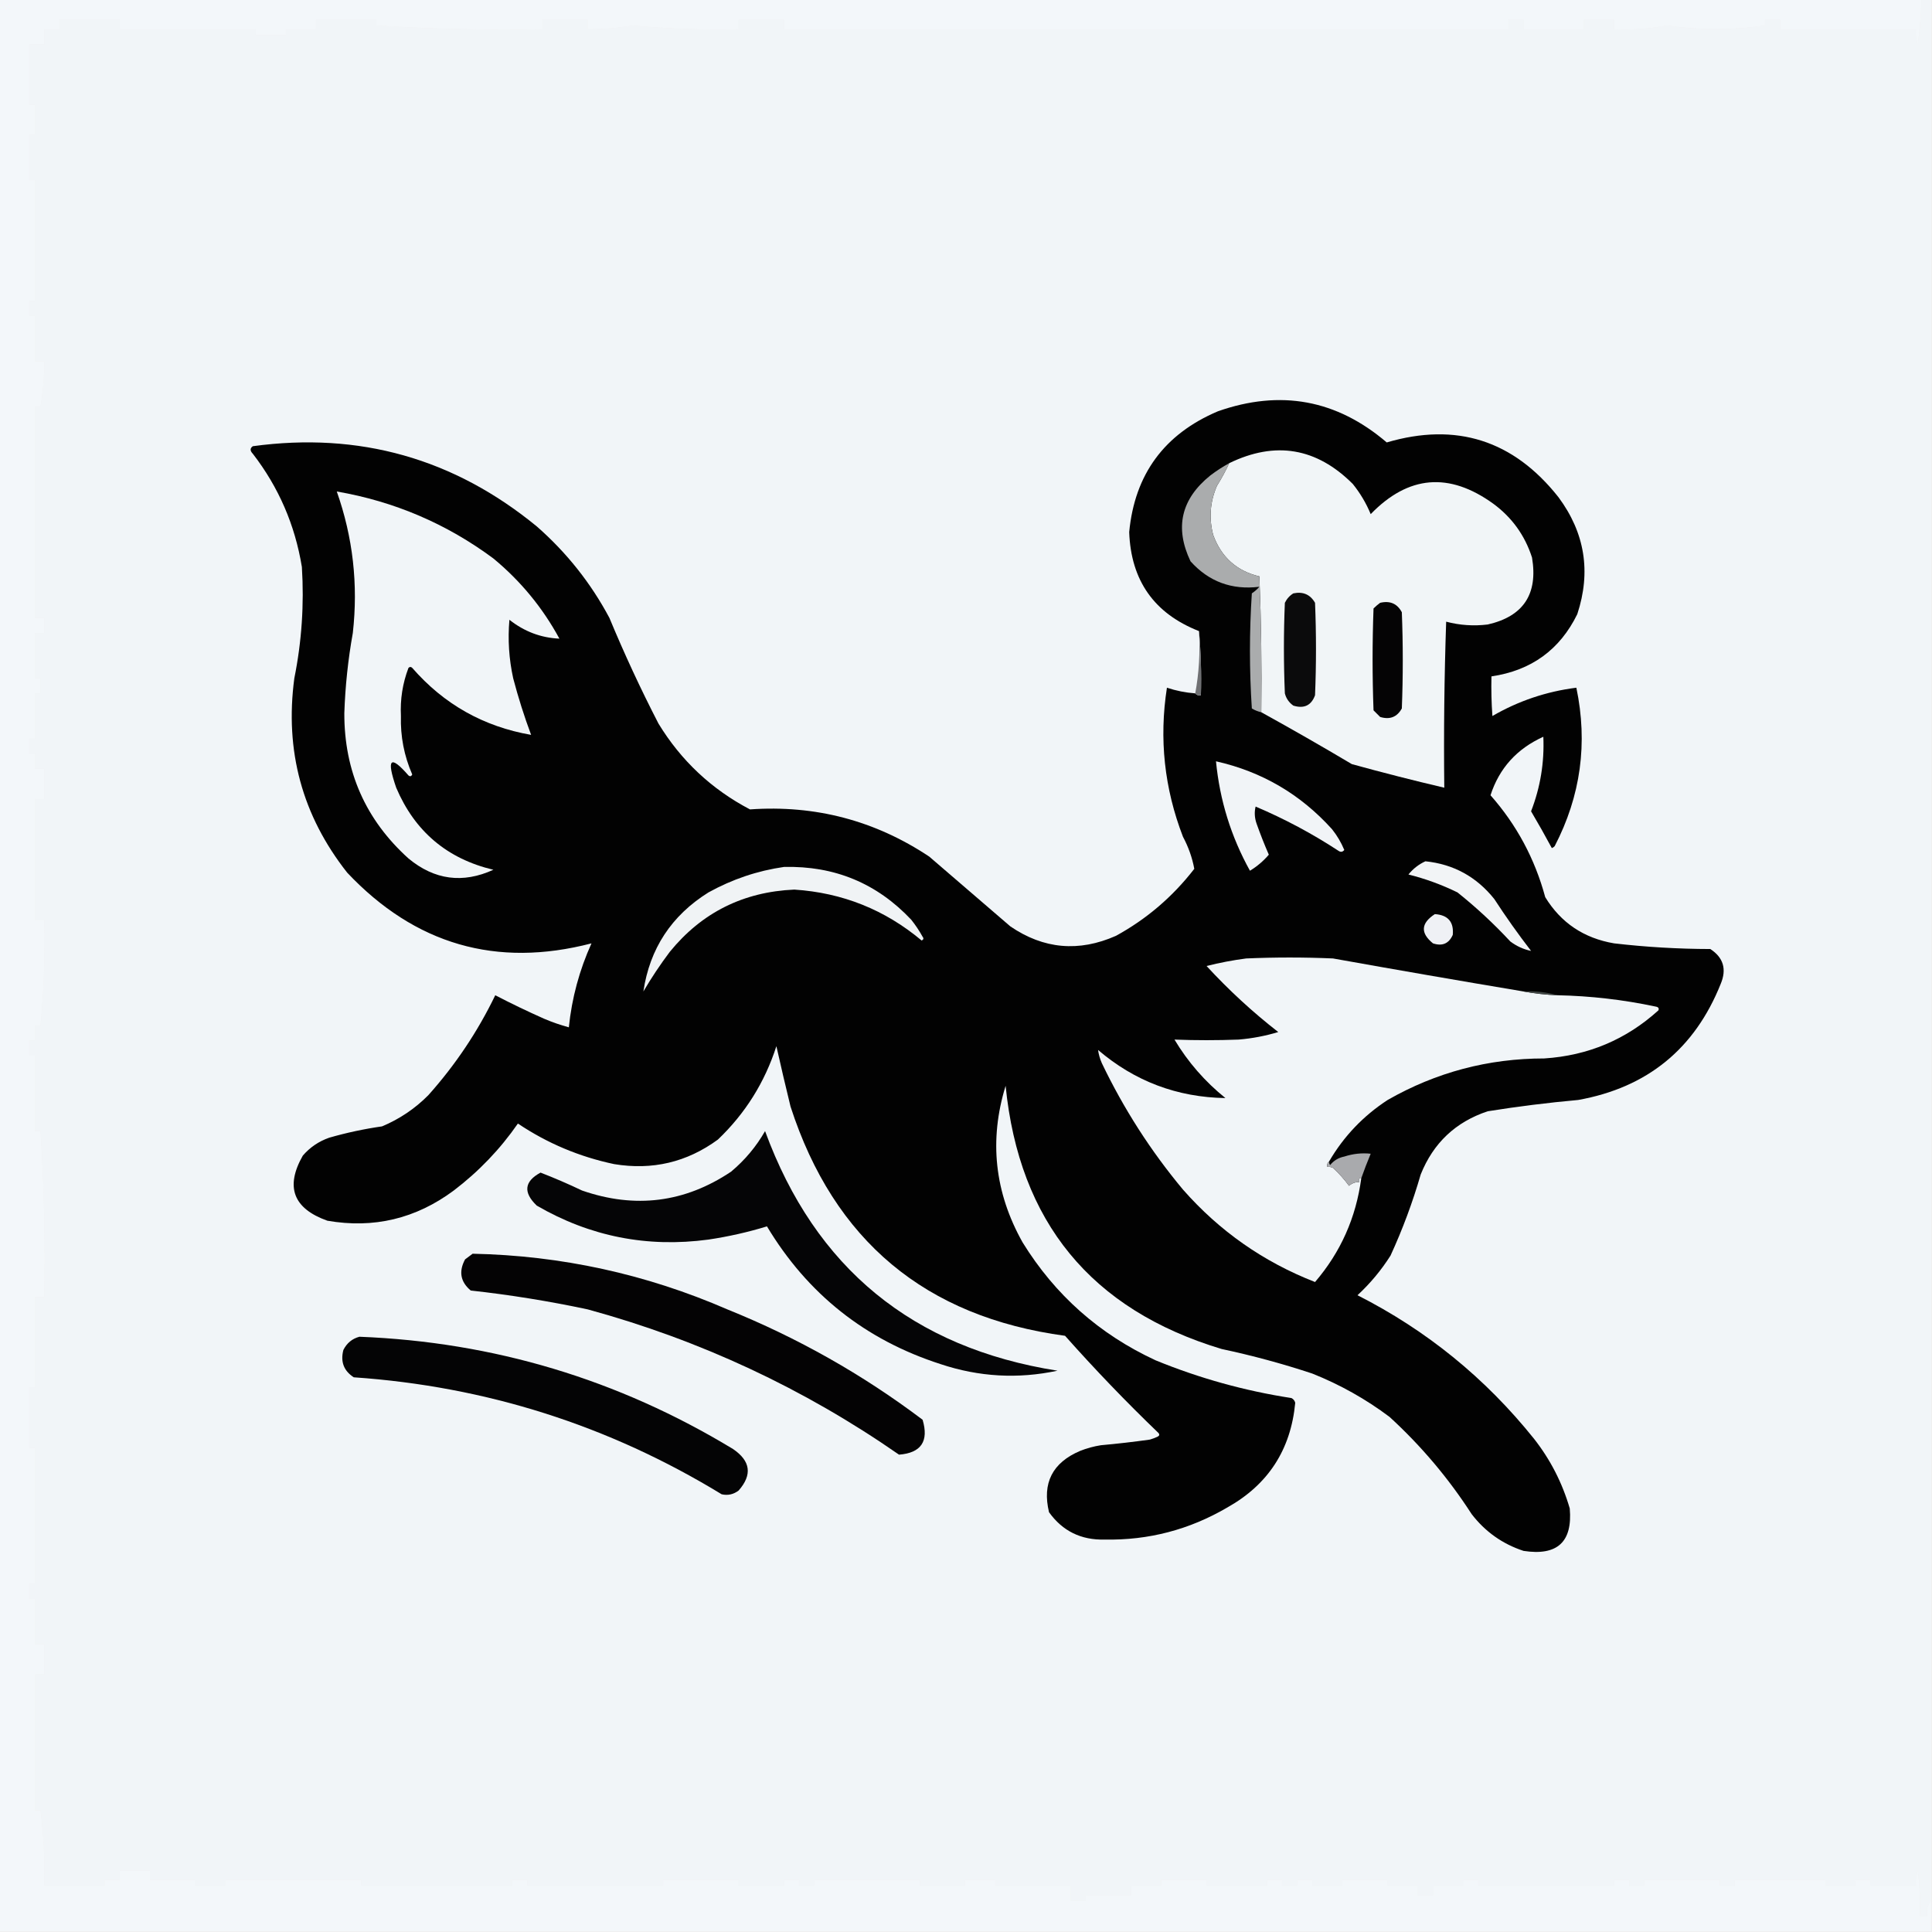
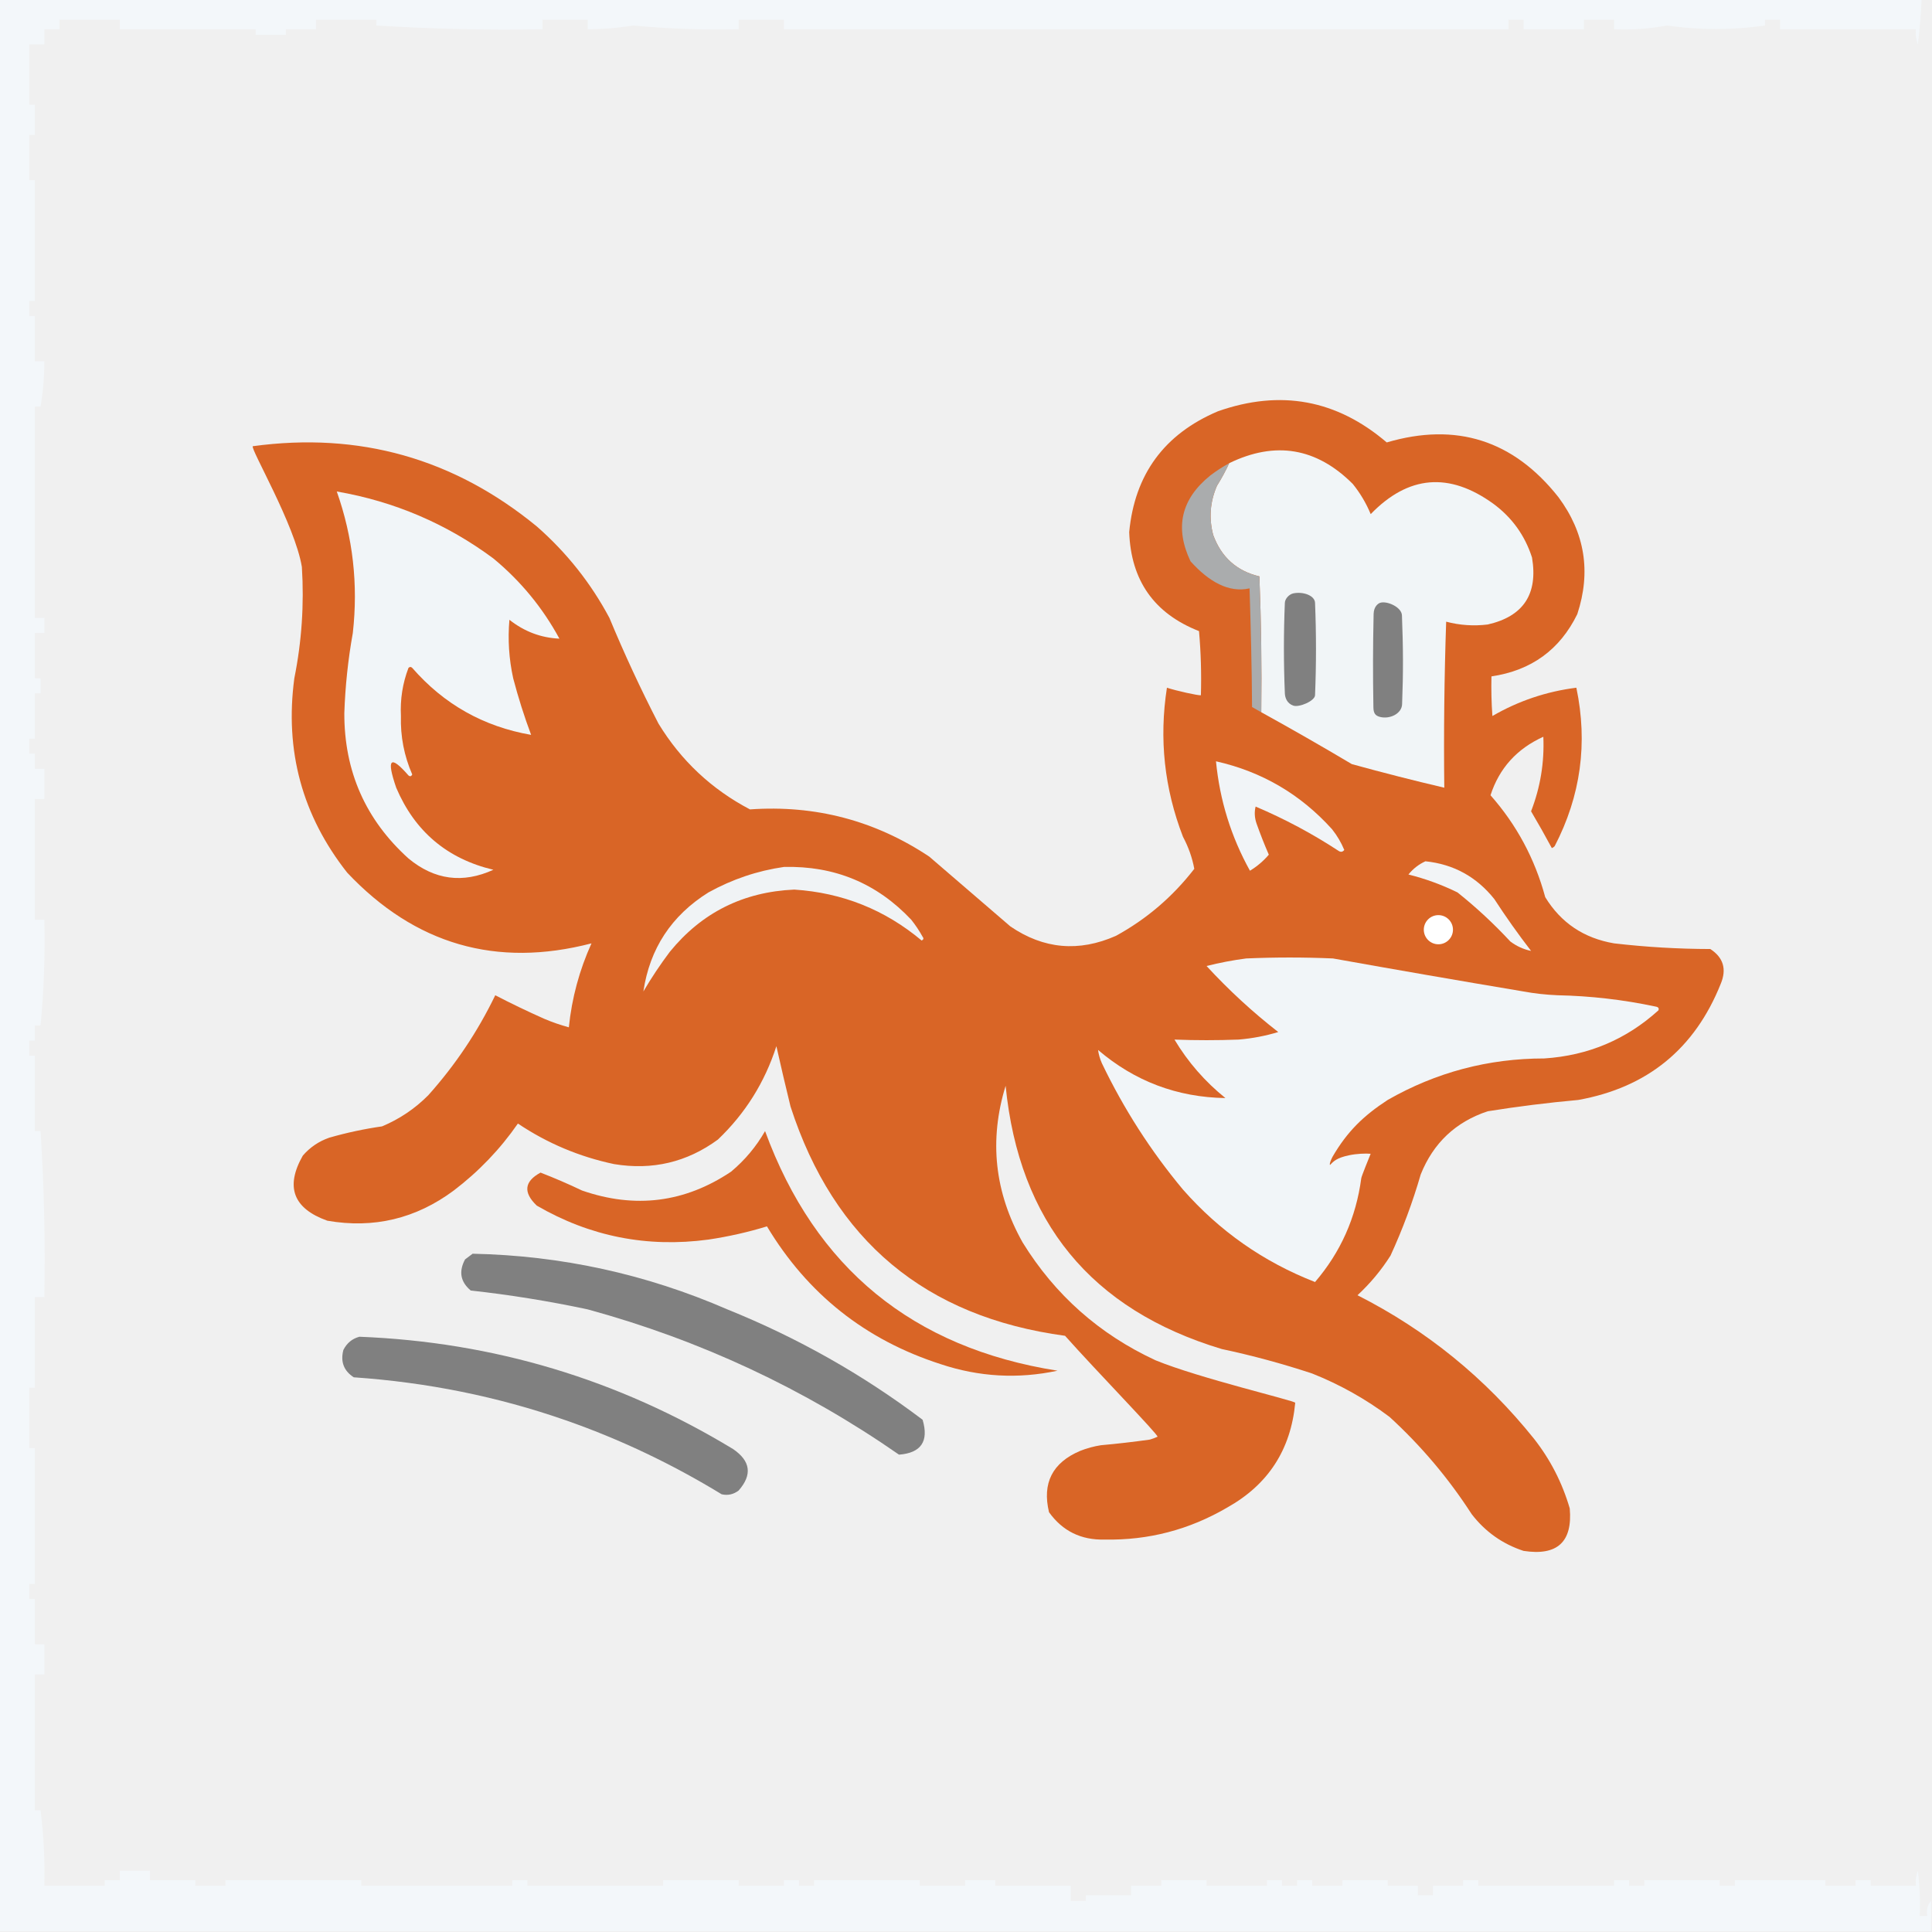
- <svg xmlns="http://www.w3.org/2000/svg" version="1.1" width="1024px" height="1024px" style="shape-rendering:geometricPrecision; text-rendering:geometricPrecision; image-rendering:optimizeQuality; fill-rule:evenodd; clip-rule:evenodd">
+ <svg xmlns="http://www.w3.org/2000/svg" width="100%" height="100%" viewBox="0 0 1024 1024" version="1.1" xml:space="preserve" style="fill-rule:evenodd;clip-rule:evenodd;stroke-linejoin:round;stroke-miterlimit:2;">
  <g>
-     <path style="opacity:1" fill="#f3f7fa" d="M -0.5,-0.5 C 339.167,-0.5 678.833,-0.5 1018.5,-0.5C 1018.17,7.524 1017.5,15.524 1016.5,23.5C 1015.52,20.913 1015.19,18.247 1015.5,15.5C 991.5,15.5 967.5,15.5 943.5,15.5C 943.5,13.833 943.5,12.167 943.5,10.5C 940.833,10.5 938.167,10.5 935.5,10.5C 935.5,11.5 935.5,12.5 935.5,13.5C 918.165,16.034 900.832,16.034 883.5,13.5C 874.256,15.27 864.923,15.937 855.5,15.5C 855.5,13.833 855.5,12.167 855.5,10.5C 850.167,10.5 844.833,10.5 839.5,10.5C 839.5,12.167 839.5,13.833 839.5,15.5C 828.833,15.5 818.167,15.5 807.5,15.5C 807.5,13.833 807.5,12.167 807.5,10.5C 804.833,10.5 802.167,10.5 799.5,10.5C 799.5,12.167 799.5,13.833 799.5,15.5C 671.5,15.5 543.5,15.5 415.5,15.5C 415.5,13.833 415.5,12.167 415.5,10.5C 407.5,10.5 399.5,10.5 391.5,10.5C 391.5,12.167 391.5,13.833 391.5,15.5C 372.788,15.943 354.121,15.276 335.5,13.5C 327.548,14.828 319.548,15.494 311.5,15.5C 311.5,13.833 311.5,12.167 311.5,10.5C 303.5,10.5 295.5,10.5 287.5,10.5C 287.5,12.167 287.5,13.833 287.5,15.5C 258.109,16.032 228.775,15.365 199.5,13.5C 199.5,12.5 199.5,11.5 199.5,10.5C 188.833,10.5 178.167,10.5 167.5,10.5C 167.5,12.167 167.5,13.833 167.5,15.5C 162.167,15.5 156.833,15.5 151.5,15.5C 151.5,16.5 151.5,17.5 151.5,18.5C 146.167,18.5 140.833,18.5 135.5,18.5C 135.5,17.5 135.5,16.5 135.5,15.5C 111.5,15.5 87.5,15.5 63.5,15.5C 63.5,13.833 63.5,12.167 63.5,10.5C 52.833,10.5 42.167,10.5 31.5,10.5C 31.5,12.167 31.5,13.833 31.5,15.5C 28.833,15.5 26.167,15.5 23.5,15.5C 23.5,18.167 23.5,20.833 23.5,23.5C 20.833,23.5 18.167,23.5 15.5,23.5C 15.5,34.167 15.5,44.833 15.5,55.5C 16.5,55.5 17.5,55.5 18.5,55.5C 18.5,60.833 18.5,66.167 18.5,71.5C 17.5,71.5 16.5,71.5 15.5,71.5C 15.5,79.5 15.5,87.5 15.5,95.5C 16.5,95.5 17.5,95.5 18.5,95.5C 18.5,116.833 18.5,138.167 18.5,159.5C 17.5,159.5 16.5,159.5 15.5,159.5C 15.5,162.167 15.5,164.833 15.5,167.5C 16.5,167.5 17.5,167.5 18.5,167.5C 18.5,175.5 18.5,183.5 18.5,191.5C 20.167,191.5 21.833,191.5 23.5,191.5C 23.491,199.568 22.824,207.568 21.5,215.5C 20.5,215.5 19.5,215.5 18.5,215.5C 18.5,252.833 18.5,290.167 18.5,327.5C 20.167,327.5 21.833,327.5 23.5,327.5C 23.5,330.167 23.5,332.833 23.5,335.5C 21.833,335.5 20.167,335.5 18.5,335.5C 18.5,343.5 18.5,351.5 18.5,359.5C 19.5,359.5 20.5,359.5 21.5,359.5C 21.5,362.167 21.5,364.833 21.5,367.5C 20.5,367.5 19.5,367.5 18.5,367.5C 18.5,375.5 18.5,383.5 18.5,391.5C 17.5,391.5 16.5,391.5 15.5,391.5C 15.5,394.167 15.5,396.833 15.5,399.5C 16.5,399.5 17.5,399.5 18.5,399.5C 18.5,402.167 18.5,404.833 18.5,407.5C 20.167,407.5 21.833,407.5 23.5,407.5C 23.5,412.833 23.5,418.167 23.5,423.5C 21.833,423.5 20.167,423.5 18.5,423.5C 18.5,444.833 18.5,466.167 18.5,487.5C 20.167,487.5 21.833,487.5 23.5,487.5C 23.942,506.232 23.275,524.899 21.5,543.5C 20.5,543.5 19.5,543.5 18.5,543.5C 18.5,546.167 18.5,548.833 18.5,551.5C 17.5,551.5 16.5,551.5 15.5,551.5C 15.5,554.167 15.5,556.833 15.5,559.5C 16.5,559.5 17.5,559.5 18.5,559.5C 18.5,572.833 18.5,586.167 18.5,599.5C 19.5,599.5 20.5,599.5 21.5,599.5C 23.365,628.775 24.032,658.109 23.5,687.5C 21.833,687.5 20.167,687.5 18.5,687.5C 18.5,703.5 18.5,719.5 18.5,735.5C 17.5,735.5 16.5,735.5 15.5,735.5C 15.5,746.167 15.5,756.833 15.5,767.5C 16.5,767.5 17.5,767.5 18.5,767.5C 18.5,791.5 18.5,815.5 18.5,839.5C 17.5,839.5 16.5,839.5 15.5,839.5C 15.5,842.167 15.5,844.833 15.5,847.5C 16.5,847.5 17.5,847.5 18.5,847.5C 18.5,855.5 18.5,863.5 18.5,871.5C 20.167,871.5 21.833,871.5 23.5,871.5C 23.5,876.833 23.5,882.167 23.5,887.5C 21.833,887.5 20.167,887.5 18.5,887.5C 18.5,911.5 18.5,935.5 18.5,959.5C 19.5,959.5 20.5,959.5 21.5,959.5C 23.162,972.762 23.829,986.096 23.5,999.5C 34.167,999.5 44.833,999.5 55.5,999.5C 55.5,998.5 55.5,997.5 55.5,996.5C 58.167,996.5 60.833,996.5 63.5,996.5C 63.5,994.833 63.5,993.167 63.5,991.5C 68.833,991.5 74.167,991.5 79.5,991.5C 79.5,993.167 79.5,994.833 79.5,996.5C 87.5,996.5 95.5,996.5 103.5,996.5C 103.5,997.5 103.5,998.5 103.5,999.5C 108.833,999.5 114.167,999.5 119.5,999.5C 119.5,998.5 119.5,997.5 119.5,996.5C 143.5,996.5 167.5,996.5 191.5,996.5C 191.5,997.5 191.5,998.5 191.5,999.5C 218.167,999.5 244.833,999.5 271.5,999.5C 271.5,998.5 271.5,997.5 271.5,996.5C 274.167,996.5 276.833,996.5 279.5,996.5C 279.5,997.5 279.5,998.5 279.5,999.5C 303.5,999.5 327.5,999.5 351.5,999.5C 351.5,998.5 351.5,997.5 351.5,996.5C 364.833,996.5 378.167,996.5 391.5,996.5C 391.5,997.5 391.5,998.5 391.5,999.5C 399.5,999.5 407.5,999.5 415.5,999.5C 415.5,998.5 415.5,997.5 415.5,996.5C 418.167,996.5 420.833,996.5 423.5,996.5C 423.5,997.5 423.5,998.5 423.5,999.5C 426.167,999.5 428.833,999.5 431.5,999.5C 431.5,998.5 431.5,997.5 431.5,996.5C 450.167,996.5 468.833,996.5 487.5,996.5C 487.5,997.5 487.5,998.5 487.5,999.5C 495.5,999.5 503.5,999.5 511.5,999.5C 511.5,998.5 511.5,997.5 511.5,996.5C 516.833,996.5 522.167,996.5 527.5,996.5C 527.5,997.5 527.5,998.5 527.5,999.5C 540.833,999.5 554.167,999.5 567.5,999.5C 567.5,1002.17 567.5,1004.83 567.5,1007.5C 570.167,1007.5 572.833,1007.5 575.5,1007.5C 575.5,1006.5 575.5,1005.5 575.5,1004.5C 583.5,1004.5 591.5,1004.5 599.5,1004.5C 599.5,1002.83 599.5,1001.17 599.5,999.5C 604.833,999.5 610.167,999.5 615.5,999.5C 615.5,998.5 615.5,997.5 615.5,996.5C 623.5,996.5 631.5,996.5 639.5,996.5C 639.5,997.5 639.5,998.5 639.5,999.5C 650.167,999.5 660.833,999.5 671.5,999.5C 671.5,998.5 671.5,997.5 671.5,996.5C 674.167,996.5 676.833,996.5 679.5,996.5C 679.5,997.5 679.5,998.5 679.5,999.5C 682.167,999.5 684.833,999.5 687.5,999.5C 687.5,998.5 687.5,997.5 687.5,996.5C 690.167,996.5 692.833,996.5 695.5,996.5C 695.5,997.5 695.5,998.5 695.5,999.5C 700.833,999.5 706.167,999.5 711.5,999.5C 711.5,998.5 711.5,997.5 711.5,996.5C 719.5,996.5 727.5,996.5 735.5,996.5C 735.5,997.5 735.5,998.5 735.5,999.5C 740.833,999.5 746.167,999.5 751.5,999.5C 751.5,1001.17 751.5,1002.83 751.5,1004.5C 754.167,1004.5 756.833,1004.5 759.5,1004.5C 759.5,1002.83 759.5,1001.17 759.5,999.5C 764.833,999.5 770.167,999.5 775.5,999.5C 775.5,998.5 775.5,997.5 775.5,996.5C 778.167,996.5 780.833,996.5 783.5,996.5C 783.5,997.5 783.5,998.5 783.5,999.5C 807.5,999.5 831.5,999.5 855.5,999.5C 855.5,998.5 855.5,997.5 855.5,996.5C 858.167,996.5 860.833,996.5 863.5,996.5C 863.5,997.5 863.5,998.5 863.5,999.5C 866.167,999.5 868.833,999.5 871.5,999.5C 871.5,998.5 871.5,997.5 871.5,996.5C 884.833,996.5 898.167,996.5 911.5,996.5C 911.5,997.5 911.5,998.5 911.5,999.5C 914.167,999.5 916.833,999.5 919.5,999.5C 919.5,998.5 919.5,997.5 919.5,996.5C 935.5,996.5 951.5,996.5 967.5,996.5C 967.5,997.5 967.5,998.5 967.5,999.5C 972.833,999.5 978.167,999.5 983.5,999.5C 983.5,998.5 983.5,997.5 983.5,996.5C 986.167,996.5 988.833,996.5 991.5,996.5C 991.5,997.5 991.5,998.5 991.5,999.5C 999.5,999.5 1007.5,999.5 1015.5,999.5C 1015.19,996.753 1015.52,994.086 1016.5,991.5C 1017.5,999.472 1017.83,1007.47 1017.5,1015.5C 1018.83,1015.5 1020.17,1015.5 1021.5,1015.5C 1020.96,1012.3 1021.63,1009.64 1023.5,1007.5C 1023.5,1012.83 1023.5,1018.17 1023.5,1023.5C 682.167,1023.5 340.833,1023.5 -0.5,1023.5C -0.5,682.167 -0.5,340.833 -0.5,-0.5 Z" />
+     <path d="M-0.5,-0.5L1018.5,-0.5C1018.17,7.524 1017.5,15.524 1016.5,23.5C1015.52,20.914 1015.19,18.247 1015.5,15.5L943.5,15.5L943.5,10.5L935.5,10.5L935.5,13.5C918.165,16.034 900.832,16.034 883.5,13.5C874.256,15.27 864.923,15.937 855.5,15.5L855.5,10.5L839.5,10.5L839.5,15.5L807.5,15.5L807.5,10.5L799.5,10.5L799.5,15.5L415.5,15.5L415.5,10.5L391.5,10.5L391.5,15.5C372.788,15.943 354.121,15.276 335.5,13.5C327.548,14.828 319.548,15.494 311.5,15.5L311.5,10.5L287.5,10.5L287.5,15.5C258.109,16.032 228.775,15.365 199.5,13.5L199.5,10.5L167.5,10.5L167.5,15.5L151.5,15.5L151.5,18.5L135.5,18.5L135.5,15.5L63.5,15.5L63.5,10.5L31.5,10.5L31.5,15.5L23.5,15.5L23.5,23.5L15.5,23.5L15.5,55.5L18.5,55.5L18.5,71.5L15.5,71.5L15.5,95.5L18.5,95.5L18.5,159.5L15.5,159.5L15.5,167.5L18.5,167.5L18.5,191.5L23.5,191.5C23.491,199.568 22.824,207.568 21.5,215.5L18.5,215.5L18.5,327.5L23.5,327.5L23.5,335.5L18.5,335.5L18.5,359.5L21.5,359.5L21.5,367.5L18.5,367.5L18.5,391.5L15.5,391.5L15.5,399.5L18.5,399.5L18.5,407.5L23.5,407.5L23.5,423.5L18.5,423.5L18.5,487.5L23.5,487.5C23.942,506.232 23.275,524.899 21.5,543.5L18.5,543.5L18.5,551.5L15.5,551.5L15.5,559.5L18.5,559.5L18.5,599.5L21.5,599.5C23.365,628.775 24.032,658.109 23.5,687.5L18.5,687.5L18.5,735.5L15.5,735.5L15.5,767.5L18.5,767.5L18.5,839.5L15.5,839.5L15.5,847.5L18.5,847.5L18.5,871.5L23.5,871.5L23.5,887.5L18.5,887.5L18.5,959.5L21.5,959.5C23.162,972.762 23.829,986.096 23.5,999.5L55.5,999.5L55.5,996.5L63.5,996.5L63.5,991.5L79.5,991.5L79.5,996.5L103.5,996.5L103.5,999.5L119.5,999.5L119.5,996.5L191.5,996.5L191.5,999.5L271.5,999.5L271.5,996.5L279.5,996.5L279.5,999.5L351.5,999.5L351.5,996.5L391.5,996.5L391.5,999.5L415.5,999.5L415.5,996.5L423.5,996.5L423.5,999.5L431.5,999.5L431.5,996.5L487.5,996.5L487.5,999.5L511.5,999.5L511.5,996.5L527.5,996.5L527.5,999.5L567.5,999.5L567.5,1007.5L575.5,1007.5L575.5,1004.5L599.5,1004.5L599.5,999.5L615.5,999.5L615.5,996.5L639.5,996.5L639.5,999.5L671.5,999.5L671.5,996.5L679.5,996.5L679.5,999.5L687.5,999.5L687.5,996.5L695.5,996.5L695.5,999.5L711.5,999.5L711.5,996.5L735.5,996.5L735.5,999.5L751.5,999.5L751.5,1004.5L759.5,1004.5L759.5,999.5L775.5,999.5L775.5,996.5L783.5,996.5L783.5,999.5L855.5,999.5L855.5,996.5L863.5,996.5L863.5,999.5L871.5,999.5L871.5,996.5L911.5,996.5L911.5,999.5L919.5,999.5L919.5,996.5L967.5,996.5L967.5,999.5L983.5,999.5L983.5,996.5L991.5,996.5L991.5,999.5L1015.5,999.5C1015.19,996.753 1015.52,994.086 1016.5,991.5C1017.5,999.472 1017.83,1007.47 1017.5,1015.5L1021.5,1015.5C1020.96,1012.3 1021.63,1009.64 1023.5,1007.5L1023.5,1023.5L-0.5,1023.5L-0.5,-0.5Z" style="fill:rgb(243,247,250);" />
  </g>
  <g>
-     <path style="opacity:1" fill="#f1f5f8" d="M 1018.5,-0.5 C 1020.17,-0.5 1021.83,-0.5 1023.5,-0.5C 1023.5,335.5 1023.5,671.5 1023.5,1007.5C 1021.63,1009.64 1020.96,1012.3 1021.5,1015.5C 1020.17,1015.5 1018.83,1015.5 1017.5,1015.5C 1017.83,1007.47 1017.5,999.472 1016.5,991.5C 1015.52,994.086 1015.19,996.753 1015.5,999.5C 1007.5,999.5 999.5,999.5 991.5,999.5C 991.5,998.5 991.5,997.5 991.5,996.5C 988.833,996.5 986.167,996.5 983.5,996.5C 983.5,997.5 983.5,998.5 983.5,999.5C 978.167,999.5 972.833,999.5 967.5,999.5C 967.5,998.5 967.5,997.5 967.5,996.5C 951.5,996.5 935.5,996.5 919.5,996.5C 919.5,997.5 919.5,998.5 919.5,999.5C 916.833,999.5 914.167,999.5 911.5,999.5C 911.5,998.5 911.5,997.5 911.5,996.5C 898.167,996.5 884.833,996.5 871.5,996.5C 871.5,997.5 871.5,998.5 871.5,999.5C 868.833,999.5 866.167,999.5 863.5,999.5C 863.5,998.5 863.5,997.5 863.5,996.5C 860.833,996.5 858.167,996.5 855.5,996.5C 855.5,997.5 855.5,998.5 855.5,999.5C 831.5,999.5 807.5,999.5 783.5,999.5C 783.5,998.5 783.5,997.5 783.5,996.5C 780.833,996.5 778.167,996.5 775.5,996.5C 775.5,997.5 775.5,998.5 775.5,999.5C 770.167,999.5 764.833,999.5 759.5,999.5C 759.5,1001.17 759.5,1002.83 759.5,1004.5C 756.833,1004.5 754.167,1004.5 751.5,1004.5C 751.5,1002.83 751.5,1001.17 751.5,999.5C 746.167,999.5 740.833,999.5 735.5,999.5C 735.5,998.5 735.5,997.5 735.5,996.5C 727.5,996.5 719.5,996.5 711.5,996.5C 711.5,997.5 711.5,998.5 711.5,999.5C 706.167,999.5 700.833,999.5 695.5,999.5C 695.5,998.5 695.5,997.5 695.5,996.5C 692.833,996.5 690.167,996.5 687.5,996.5C 687.5,997.5 687.5,998.5 687.5,999.5C 684.833,999.5 682.167,999.5 679.5,999.5C 679.5,998.5 679.5,997.5 679.5,996.5C 676.833,996.5 674.167,996.5 671.5,996.5C 671.5,997.5 671.5,998.5 671.5,999.5C 660.833,999.5 650.167,999.5 639.5,999.5C 639.5,998.5 639.5,997.5 639.5,996.5C 631.5,996.5 623.5,996.5 615.5,996.5C 615.5,997.5 615.5,998.5 615.5,999.5C 610.167,999.5 604.833,999.5 599.5,999.5C 599.5,1001.17 599.5,1002.83 599.5,1004.5C 591.5,1004.5 583.5,1004.5 575.5,1004.5C 575.5,1005.5 575.5,1006.5 575.5,1007.5C 572.833,1007.5 570.167,1007.5 567.5,1007.5C 567.5,1004.83 567.5,1002.17 567.5,999.5C 554.167,999.5 540.833,999.5 527.5,999.5C 527.5,998.5 527.5,997.5 527.5,996.5C 522.167,996.5 516.833,996.5 511.5,996.5C 511.5,997.5 511.5,998.5 511.5,999.5C 503.5,999.5 495.5,999.5 487.5,999.5C 487.5,998.5 487.5,997.5 487.5,996.5C 468.833,996.5 450.167,996.5 431.5,996.5C 431.5,997.5 431.5,998.5 431.5,999.5C 428.833,999.5 426.167,999.5 423.5,999.5C 423.5,998.5 423.5,997.5 423.5,996.5C 420.833,996.5 418.167,996.5 415.5,996.5C 415.5,997.5 415.5,998.5 415.5,999.5C 407.5,999.5 399.5,999.5 391.5,999.5C 391.5,998.5 391.5,997.5 391.5,996.5C 378.167,996.5 364.833,996.5 351.5,996.5C 351.5,997.5 351.5,998.5 351.5,999.5C 327.5,999.5 303.5,999.5 279.5,999.5C 279.5,998.5 279.5,997.5 279.5,996.5C 276.833,996.5 274.167,996.5 271.5,996.5C 271.5,997.5 271.5,998.5 271.5,999.5C 244.833,999.5 218.167,999.5 191.5,999.5C 191.5,998.5 191.5,997.5 191.5,996.5C 167.5,996.5 143.5,996.5 119.5,996.5C 119.5,997.5 119.5,998.5 119.5,999.5C 114.167,999.5 108.833,999.5 103.5,999.5C 103.5,998.5 103.5,997.5 103.5,996.5C 95.5,996.5 87.5,996.5 79.5,996.5C 79.5,994.833 79.5,993.167 79.5,991.5C 74.167,991.5 68.833,991.5 63.5,991.5C 63.5,993.167 63.5,994.833 63.5,996.5C 60.833,996.5 58.167,996.5 55.5,996.5C 55.5,997.5 55.5,998.5 55.5,999.5C 44.833,999.5 34.167,999.5 23.5,999.5C 23.829,986.096 23.162,972.762 21.5,959.5C 20.5,959.5 19.5,959.5 18.5,959.5C 18.5,935.5 18.5,911.5 18.5,887.5C 20.167,887.5 21.833,887.5 23.5,887.5C 23.5,882.167 23.5,876.833 23.5,871.5C 21.833,871.5 20.167,871.5 18.5,871.5C 18.5,863.5 18.5,855.5 18.5,847.5C 17.5,847.5 16.5,847.5 15.5,847.5C 15.5,844.833 15.5,842.167 15.5,839.5C 16.5,839.5 17.5,839.5 18.5,839.5C 18.5,815.5 18.5,791.5 18.5,767.5C 17.5,767.5 16.5,767.5 15.5,767.5C 15.5,756.833 15.5,746.167 15.5,735.5C 16.5,735.5 17.5,735.5 18.5,735.5C 18.5,719.5 18.5,703.5 18.5,687.5C 20.167,687.5 21.833,687.5 23.5,687.5C 24.032,658.109 23.365,628.775 21.5,599.5C 20.5,599.5 19.5,599.5 18.5,599.5C 18.5,586.167 18.5,572.833 18.5,559.5C 17.5,559.5 16.5,559.5 15.5,559.5C 15.5,556.833 15.5,554.167 15.5,551.5C 16.5,551.5 17.5,551.5 18.5,551.5C 18.5,548.833 18.5,546.167 18.5,543.5C 19.5,543.5 20.5,543.5 21.5,543.5C 23.275,524.899 23.942,506.232 23.5,487.5C 21.833,487.5 20.167,487.5 18.5,487.5C 18.5,466.167 18.5,444.833 18.5,423.5C 20.167,423.5 21.833,423.5 23.5,423.5C 23.5,418.167 23.5,412.833 23.5,407.5C 21.833,407.5 20.167,407.5 18.5,407.5C 18.5,404.833 18.5,402.167 18.5,399.5C 17.5,399.5 16.5,399.5 15.5,399.5C 15.5,396.833 15.5,394.167 15.5,391.5C 16.5,391.5 17.5,391.5 18.5,391.5C 18.5,383.5 18.5,375.5 18.5,367.5C 19.5,367.5 20.5,367.5 21.5,367.5C 21.5,364.833 21.5,362.167 21.5,359.5C 20.5,359.5 19.5,359.5 18.5,359.5C 18.5,351.5 18.5,343.5 18.5,335.5C 20.167,335.5 21.833,335.5 23.5,335.5C 23.5,332.833 23.5,330.167 23.5,327.5C 21.833,327.5 20.167,327.5 18.5,327.5C 18.5,290.167 18.5,252.833 18.5,215.5C 19.5,215.5 20.5,215.5 21.5,215.5C 22.824,207.568 23.491,199.568 23.5,191.5C 21.833,191.5 20.167,191.5 18.5,191.5C 18.5,183.5 18.5,175.5 18.5,167.5C 17.5,167.5 16.5,167.5 15.5,167.5C 15.5,164.833 15.5,162.167 15.5,159.5C 16.5,159.5 17.5,159.5 18.5,159.5C 18.5,138.167 18.5,116.833 18.5,95.5C 17.5,95.5 16.5,95.5 15.5,95.5C 15.5,87.5 15.5,79.5 15.5,71.5C 16.5,71.5 17.5,71.5 18.5,71.5C 18.5,66.167 18.5,60.833 18.5,55.5C 17.5,55.5 16.5,55.5 15.5,55.5C 15.5,44.833 15.5,34.167 15.5,23.5C 18.167,23.5 20.833,23.5 23.5,23.5C 23.5,20.833 23.5,18.167 23.5,15.5C 26.167,15.5 28.833,15.5 31.5,15.5C 31.5,13.833 31.5,12.167 31.5,10.5C 42.167,10.5 52.833,10.5 63.5,10.5C 63.5,12.167 63.5,13.833 63.5,15.5C 87.5,15.5 111.5,15.5 135.5,15.5C 135.5,16.5 135.5,17.5 135.5,18.5C 140.833,18.5 146.167,18.5 151.5,18.5C 151.5,17.5 151.5,16.5 151.5,15.5C 156.833,15.5 162.167,15.5 167.5,15.5C 167.5,13.833 167.5,12.167 167.5,10.5C 178.167,10.5 188.833,10.5 199.5,10.5C 199.5,11.5 199.5,12.5 199.5,13.5C 228.775,15.365 258.109,16.032 287.5,15.5C 287.5,13.833 287.5,12.167 287.5,10.5C 295.5,10.5 303.5,10.5 311.5,10.5C 311.5,12.167 311.5,13.833 311.5,15.5C 319.548,15.494 327.548,14.828 335.5,13.5C 354.121,15.276 372.788,15.943 391.5,15.5C 391.5,13.833 391.5,12.167 391.5,10.5C 399.5,10.5 407.5,10.5 415.5,10.5C 415.5,12.167 415.5,13.833 415.5,15.5C 543.5,15.5 671.5,15.5 799.5,15.5C 799.5,13.833 799.5,12.167 799.5,10.5C 802.167,10.5 804.833,10.5 807.5,10.5C 807.5,12.167 807.5,13.833 807.5,15.5C 818.167,15.5 828.833,15.5 839.5,15.5C 839.5,13.833 839.5,12.167 839.5,10.5C 844.833,10.5 850.167,10.5 855.5,10.5C 855.5,12.167 855.5,13.833 855.5,15.5C 864.923,15.937 874.256,15.27 883.5,13.5C 900.832,16.034 918.165,16.034 935.5,13.5C 935.5,12.5 935.5,11.5 935.5,10.5C 938.167,10.5 940.833,10.5 943.5,10.5C 943.5,12.167 943.5,13.833 943.5,15.5C 967.5,15.5 991.5,15.5 1015.5,15.5C 1015.19,18.247 1015.52,20.913 1016.5,23.5C 1017.5,15.524 1018.17,7.524 1018.5,-0.5 Z" />
+     <path d="M618.5,364.5C623.382,366.128 635.209,368.737 636.5,368.5C636.828,356.988 636.495,345.654 635.5,334.5C611.745,325.189 599.412,307.689 598.5,282C601.423,251.397 617.09,230.064 645.5,218C678.663,206.33 708.496,211.83 735,234.5C771.825,223.663 802.158,233.33 826,263.5C840.044,282.407 843.378,303.074 836,325.5C826.758,344.397 811.592,355.397 790.5,358.5C790.334,365.508 790.5,372.508 791,379.5C804.8,371.507 819.633,366.507 835.5,364.5C841.659,393.893 837.826,421.893 824,448.5C823.586,448.957 823.086,449.291 822.5,449.5C818.957,442.912 815.29,436.412 811.5,430C816.427,417.272 818.594,404.106 818,390.5C803.964,396.855 794.631,407.189 790,421.5C803.825,437.142 813.491,455.142 819,475.5C827.317,489.11 839.484,497.277 855.5,500C872.433,501.968 889.433,502.968 906.5,503C913.446,507.536 915.279,513.703 912,521.5C898.228,555.934 873.061,576.434 836.5,583C820.423,584.451 804.423,586.451 788.5,589C771.515,594.651 759.681,605.817 753,622.5C748.73,637.259 743.397,651.592 737,665.5C732.079,673.255 726.245,680.255 719.5,686.5C756.09,705.06 787.257,730.394 813,762.5C821.697,773.56 828.031,785.893 832,799.5C833.556,817.271 825.39,824.771 807.5,822C796.348,818.337 787.181,811.837 780,802.5C767.736,783.491 753.236,766.325 736.5,751C723.902,741.532 710.235,733.865 695.5,728C679.745,722.782 663.745,718.449 647.5,715C578.327,694.144 540.161,647.644 533,575.5C524.129,604.331 527.129,631.997 542,658.5C559.195,686.363 582.695,707.196 612.5,721C635.693,730.508 686.182,742.353 686.5,743.5C684.164,768.355 672.164,786.855 650.5,799C630.384,810.778 608.718,816.445 585.5,816C573.005,816.335 563.171,811.502 556,801.5C552.292,786.083 557.792,775.249 572.5,769C576.057,767.592 579.724,766.592 583.5,766C592.198,765.22 600.865,764.22 609.5,763C610.872,762.598 612.205,762.098 613.5,761.5C614.521,760.998 580.382,725.88 564.5,708C490.513,698.012 442.013,657.512 419,586.5C416.391,575.842 413.891,565.175 411.5,554.5C405.337,573.669 395.004,590.169 380.5,604C364.09,616.018 345.757,620.351 325.5,617C307.07,613.116 290.07,605.949 274.5,595.5C265.089,609.08 253.755,620.913 240.5,631C220.413,645.939 198.079,651.272 173.5,647C155.408,640.55 151.075,629.05 160.5,612.5C164.301,608.096 168.968,604.93 174.5,603C183.685,600.358 193.018,598.358 202.5,597C211.755,593.122 219.922,587.622 227,580.5C241.349,564.453 253.182,546.787 262.5,527.5C270.95,531.89 279.617,536.057 288.5,540C292.756,541.807 297.089,543.307 301.5,544.5C303.076,529.032 307.076,514.199 313.5,500C263.107,513.104 219.941,500.604 184,462.5C160.19,432.275 150.857,397.942 156,359.5C159.916,340.007 161.249,320.34 160,300.5C156.363,278.235 132.457,237.577 134,236.5C190.411,228.809 240.577,242.976 284.5,279C300.342,292.891 313.176,309.058 323,327.5C330.901,346.541 339.567,365.208 349,383.5C360.983,403.151 377.15,418.318 397.5,429C432.107,426.567 463.774,434.9 492.5,454C506.833,466.333 521.167,478.667 535.5,491C553.151,503.057 571.817,504.724 591.5,496C607.737,487.105 621.571,475.272 633,460.5C631.915,454.632 629.915,448.966 627,443.5C617.111,417.879 614.278,391.546 618.5,364.5Z" style="fill:rgb(217,101,38);" />
+     <g transform="matrix(0.791826,0,0,0.791826,-11.0023,122.918)">
+       <circle cx="976.7" cy="467.077" r="9.758" style="fill:white;" />
+     </g>
  </g>
  <g>
-     <path style="opacity:1" fill="#020202" d="M 633.5,367.5 C 634.209,368.404 635.209,368.737 636.5,368.5C 636.828,356.988 636.495,345.654 635.5,334.5C 611.745,325.189 599.412,307.689 598.5,282C 601.423,251.397 617.09,230.064 645.5,218C 678.663,206.33 708.496,211.83 735,234.5C 771.825,223.663 802.158,233.33 826,263.5C 840.044,282.407 843.378,303.074 836,325.5C 826.758,344.397 811.592,355.397 790.5,358.5C 790.334,365.508 790.5,372.508 791,379.5C 804.8,371.507 819.633,366.507 835.5,364.5C 841.659,393.893 837.826,421.893 824,448.5C 823.586,448.957 823.086,449.291 822.5,449.5C 818.957,442.912 815.29,436.412 811.5,430C 816.427,417.272 818.594,404.106 818,390.5C 803.964,396.855 794.631,407.189 790,421.5C 803.825,437.142 813.491,455.142 819,475.5C 827.317,489.11 839.484,497.277 855.5,500C 872.433,501.968 889.433,502.968 906.5,503C 913.446,507.536 915.279,513.703 912,521.5C 898.228,555.934 873.061,576.434 836.5,583C 820.423,584.451 804.423,586.451 788.5,589C 771.515,594.651 759.681,605.817 753,622.5C 748.73,637.259 743.397,651.592 737,665.5C 732.079,673.255 726.245,680.255 719.5,686.5C 756.09,705.06 787.257,730.394 813,762.5C 821.697,773.56 828.031,785.893 832,799.5C 833.556,817.271 825.39,824.771 807.5,822C 796.348,818.337 787.181,811.837 780,802.5C 767.736,783.491 753.236,766.325 736.5,751C 723.902,741.532 710.235,733.865 695.5,728C 679.745,722.782 663.745,718.449 647.5,715C 578.327,694.144 540.161,647.644 533,575.5C 524.129,604.331 527.129,631.997 542,658.5C 559.195,686.363 582.695,707.196 612.5,721C 635.693,730.508 659.693,737.174 684.5,741C 685.516,741.519 686.182,742.353 686.5,743.5C 684.164,768.355 672.164,786.855 650.5,799C 630.384,810.778 608.718,816.445 585.5,816C 573.005,816.335 563.171,811.502 556,801.5C 552.292,786.083 557.792,775.249 572.5,769C 576.057,767.592 579.724,766.592 583.5,766C 592.198,765.22 600.865,764.22 609.5,763C 610.872,762.598 612.205,762.098 613.5,761.5C 614.521,760.998 614.688,760.332 614,759.5C 596.882,743.046 580.382,725.88 564.5,708C 490.513,698.012 442.013,657.512 419,586.5C 416.391,575.842 413.891,565.175 411.5,554.5C 405.337,573.669 395.004,590.169 380.5,604C 364.09,616.018 345.757,620.351 325.5,617C 307.07,613.116 290.07,605.949 274.5,595.5C 265.089,609.08 253.755,620.913 240.5,631C 220.413,645.939 198.079,651.272 173.5,647C 155.408,640.55 151.075,629.05 160.5,612.5C 164.301,608.096 168.968,604.93 174.5,603C 183.685,600.358 193.018,598.358 202.5,597C 211.755,593.122 219.922,587.622 227,580.5C 241.349,564.453 253.182,546.787 262.5,527.5C 270.95,531.89 279.617,536.057 288.5,540C 292.756,541.807 297.089,543.307 301.5,544.5C 303.076,529.032 307.076,514.199 313.5,500C 263.107,513.104 219.941,500.604 184,462.5C 160.19,432.275 150.857,397.942 156,359.5C 159.916,340.007 161.249,320.34 160,300.5C 156.363,278.235 147.697,258.235 134,240.5C 132.457,238.911 132.457,237.577 134,236.5C 190.411,228.809 240.577,242.976 284.5,279C 300.342,292.891 313.176,309.058 323,327.5C 330.901,346.541 339.567,365.208 349,383.5C 360.983,403.151 377.15,418.318 397.5,429C 432.107,426.567 463.774,434.9 492.5,454C 506.833,466.333 521.167,478.667 535.5,491C 553.151,503.057 571.817,504.724 591.5,496C 607.737,487.105 621.571,475.272 633,460.5C 631.915,454.632 629.915,448.966 627,443.5C 617.111,417.879 614.278,391.546 618.5,364.5C 623.382,366.128 628.382,367.128 633.5,367.5 Z" />
+     <path d="M668.5,377.5C668.794,353.474 668.46,329.474 667.5,305.5C655.46,302.634 647.294,295.301 643,283.5C640.685,274.618 641.351,265.952 645,257.5C647.465,253.563 649.632,249.563 651.5,245.5C675.94,233.621 697.773,237.288 717,256.5C720.936,261.37 724.102,266.704 726.5,272.5C746.434,251.908 768.101,250.075 791.5,267C801.395,274.287 808.228,283.787 812,295.5C815.258,314.876 807.425,326.709 788.5,331C781.05,331.909 773.717,331.409 766.5,329.5C765.5,358.826 765.167,388.159 765.5,417.5C749.106,413.654 732.773,409.487 716.5,405C700.6,395.553 684.6,386.387 668.5,377.5Z" style="fill:rgb(241,245,247);" />
  </g>
  <g>
-     <path style="opacity:1" fill="#f1f5f7" d="M 668.5,377.5 C 668.794,353.474 668.46,329.474 667.5,305.5C 655.46,302.634 647.294,295.301 643,283.5C 640.685,274.618 641.351,265.952 645,257.5C 647.465,253.563 649.632,249.563 651.5,245.5C 675.94,233.621 697.773,237.288 717,256.5C 720.936,261.37 724.102,266.704 726.5,272.5C 746.434,251.908 768.101,250.075 791.5,267C 801.395,274.287 808.228,283.787 812,295.5C 815.258,314.876 807.425,326.709 788.5,331C 781.05,331.909 773.717,331.409 766.5,329.5C 765.5,358.826 765.167,388.159 765.5,417.5C 749.106,413.654 732.773,409.487 716.5,405C 700.6,395.553 684.6,386.387 668.5,377.5 Z" />
+     <path d="M651.5,245.5C649.632,249.563 647.465,253.563 645,257.5C641.351,265.952 640.685,274.618 643,283.5C647.294,295.301 655.46,302.634 667.5,305.5C668.46,329.474 668.794,353.474 668.5,377.5C666.54,376.377 665.965,376.115 663.61,374.726C663.52,354.393 662.92,332.309 662.292,311.842C651.278,314.35 640.712,308.297 631,297.5C622.497,279.654 625.997,264.488 641.5,252C644.691,249.574 648.025,247.407 651.5,245.5Z" style="fill:rgb(170,172,173);" />
  </g>
  <g>
-     <path style="opacity:1" fill="#aaacad" d="M 651.5,245.5 C 649.632,249.563 647.465,253.563 645,257.5C 641.351,265.952 640.685,274.618 643,283.5C 647.294,295.301 655.46,302.634 667.5,305.5C 668.46,329.474 668.794,353.474 668.5,377.5C 666.742,377.123 665.075,376.456 663.5,375.5C 662.167,355.167 662.167,334.833 663.5,314.5C 664.981,313.52 666.315,312.353 667.5,311C 652.879,312.797 640.712,308.297 631,297.5C 622.497,279.654 625.997,264.488 641.5,252C 644.691,249.574 648.025,247.407 651.5,245.5 Z" />
+     <path d="M178.5,260.5C209.058,265.784 236.724,277.618 261.5,296C275.94,307.934 287.606,322.101 296.5,338.5C286.722,338.069 277.889,334.735 270,328.5C269.093,338.934 269.76,349.267 272,359.5C274.676,369.694 277.843,379.694 281.5,389.5C256.282,385.108 235.282,373.275 218.5,354C217.833,353.333 217.167,353.333 216.5,354C213.387,362.181 212.054,370.681 212.5,379.5C212.191,390.29 214.191,400.623 218.5,410.5C217.998,411.521 217.332,411.688 216.5,411C206.85,399.91 204.683,402.076 210,417.5C219.851,440.686 237.018,455.186 261.5,461C245.265,468.402 230.265,466.402 216.5,455C193.76,434.473 182.427,408.806 182.5,378C182.979,363.727 184.479,349.56 187,335.5C189.904,309.788 187.071,284.788 178.5,260.5Z" style="fill:rgb(241,245,248);" />
  </g>
  <g>
-     <path style="opacity:1" fill="#f1f5f8" d="M 178.5,260.5 C 209.058,265.784 236.724,277.618 261.5,296C 275.94,307.934 287.606,322.101 296.5,338.5C 286.722,338.069 277.889,334.735 270,328.5C 269.093,338.934 269.76,349.267 272,359.5C 274.676,369.694 277.843,379.694 281.5,389.5C 256.282,385.108 235.282,373.275 218.5,354C 217.833,353.333 217.167,353.333 216.5,354C 213.387,362.181 212.054,370.681 212.5,379.5C 212.191,390.29 214.191,400.623 218.5,410.5C 217.998,411.521 217.332,411.688 216.5,411C 206.85,399.91 204.683,402.076 210,417.5C 219.851,440.686 237.018,455.186 261.5,461C 245.265,468.402 230.265,466.402 216.5,455C 193.76,434.473 182.427,408.806 182.5,378C 182.979,363.727 184.479,349.56 187,335.5C 189.904,309.788 187.071,284.788 178.5,260.5 Z" />
+     <path d="M685.5,314.5C690.635,313.426 696.84,315.591 697,319.5C697.667,335.833 697.667,352.167 697,368.5C696.876,371.532 688.619,375.051 685.5,374C682.113,372.858 681.095,369.775 681,367.5C680.333,351.5 680.333,335.5 681,319.5C681.092,317.285 683.287,314.963 685.5,314.5Z" style="fill:rgb(128,128,128);" />
  </g>
  <g>
-     <path style="opacity:1" fill="#0b0b0c" d="M 685.5,314.5 C 690.635,313.426 694.468,315.093 697,319.5C 697.667,335.833 697.667,352.167 697,368.5C 695.02,373.906 691.186,375.739 685.5,374C 683.19,372.363 681.69,370.196 681,367.5C 680.333,351.5 680.333,335.5 681,319.5C 682.059,317.341 683.559,315.674 685.5,314.5 Z" />
+     <path d="M731.5,319.5C735.091,318.328 742.887,321.747 743.06,326.147C743.727,343.147 743.806,356.283 743.139,373.283C742.94,378.337 736.547,381.283 731.5,380C729.039,379.374 727.988,378.174 727.934,374.944C727.633,356.934 727.663,343.427 728.047,325.419C728.133,321.4 730.506,319.824 731.5,319.5Z" style="fill:rgb(128,128,128);" />
  </g>
  <g>
-     <path style="opacity:1" fill="#050405" d="M 731.5,319.5 C 736.742,318.271 740.575,319.937 743,324.5C 743.667,341.5 743.667,358.5 743,375.5C 740.459,380.069 736.625,381.569 731.5,380C 730.333,378.833 729.167,377.667 728,376.5C 727.333,358.5 727.333,340.5 728,322.5C 729.145,321.364 730.312,320.364 731.5,319.5 Z" />
+     <path d="M644.5,403.5C668.81,408.974 689.31,420.974 706,439.5C708.671,442.837 710.837,446.504 712.5,450.5C711.635,451.583 710.635,451.749 709.5,451C695.564,441.865 680.898,434.031 665.5,427.5C664.776,430.451 664.943,433.451 666,436.5C667.971,442.079 670.137,447.579 672.5,453C669.628,456.372 666.294,459.206 662.5,461.5C652.487,443.46 646.487,424.127 644.5,403.5Z" style="fill:rgb(241,244,247);" />
  </g>
  <g>
-     <path style="opacity:1" fill="#6f7073" d="M 635.5,334.5 C 636.495,345.654 636.828,356.988 636.5,368.5C 635.209,368.737 634.209,368.404 633.5,367.5C 635.477,356.884 636.144,345.884 635.5,334.5 Z" />
+     <path d="M415.5,459.5C442.308,458.831 464.808,468.165 483,487.5C485.248,490.328 487.248,493.328 489,496.5C489.688,497.332 489.521,497.998 488.5,498.5C469.01,482.166 446.51,473.166 421,471.5C393.943,472.695 371.943,483.695 355,504.5C349.941,511.228 345.274,518.228 341,525.5C344.386,502.761 355.886,485.261 375.5,473C388.125,466.02 401.458,461.52 415.5,459.5Z" style="fill:rgb(240,243,245);" />
  </g>
  <g>
-     <path style="opacity:1" fill="#f1f4f7" d="M 644.5,403.5 C 668.81,408.974 689.31,420.974 706,439.5C 708.671,442.837 710.837,446.504 712.5,450.5C 711.635,451.583 710.635,451.749 709.5,451C 695.564,441.865 680.898,434.031 665.5,427.5C 664.776,430.451 664.943,433.451 666,436.5C 667.971,442.079 670.137,447.579 672.5,453C 669.628,456.372 666.294,459.206 662.5,461.5C 652.487,443.46 646.487,424.127 644.5,403.5 Z" />
+     <path d="M755.5,456.5C770.395,458.034 782.562,464.7 792,476.5C798.131,485.93 804.631,495.097 811.5,504C807.559,503.201 803.893,501.534 800.5,499C791.768,489.599 782.435,480.932 772.5,473C764.154,468.915 755.488,465.748 746.5,463.5C748.988,460.433 751.988,458.099 755.5,456.5Z" style="fill:rgb(242,244,246);" />
  </g>
  <g>
-     <path style="opacity:1" fill="#f0f3f5" d="M 415.5,459.5 C 442.308,458.831 464.808,468.165 483,487.5C 485.248,490.328 487.248,493.328 489,496.5C 489.688,497.332 489.521,497.998 488.5,498.5C 469.01,482.166 446.51,473.166 421,471.5C 393.943,472.695 371.943,483.695 355,504.5C 349.941,511.228 345.274,518.228 341,525.5C 344.386,502.761 355.886,485.261 375.5,473C 388.125,466.02 401.458,461.52 415.5,459.5 Z" />
+     <path d="M807.5,525.5C813.312,526.577 819.312,527.243 825.5,527.5C843.037,527.859 860.37,529.859 877.5,533.5C878.932,533.733 879.432,534.4 879,535.5C861.908,550.984 841.741,559.484 818.5,561C788.822,561.002 761.156,568.335 735.5,583C722.574,591.424 714.086,599.741 706.345,612.984C706.264,613.122 704.366,616.709 704.936,617.463C706.863,615.436 708.556,613.69 714.931,612.338C719.121,611.449 723.672,611.289 726.477,611.523C725.614,613.694 721.659,623.297 721.5,624.5C718.734,645.356 710.567,663.689 697,679.5C669.678,668.841 646.344,652.508 627,630.5C609.923,610.034 595.59,587.701 584,563.5C582.972,561.156 582.306,558.823 582,556.5C601.407,573.082 623.907,581.582 649.5,582C638.632,573.244 629.632,562.911 622.5,551C633.817,551.425 645.151,551.425 656.5,551C663.72,550.394 670.72,549.061 677.5,547C663.933,536.438 651.266,524.771 639.5,512C646.415,510.26 653.415,508.927 660.5,508C675.833,507.333 691.167,507.333 706.5,508C740.153,514.031 773.82,519.865 807.5,525.5Z" style="fill:rgb(241,245,248);" />
  </g>
  <g>
-     <path style="opacity:1" fill="#f2f4f6" d="M 755.5,456.5 C 770.395,458.034 782.562,464.7 792,476.5C 798.131,485.93 804.631,495.097 811.5,504C 807.559,503.201 803.893,501.534 800.5,499C 791.768,489.599 782.435,480.932 772.5,473C 764.154,468.915 755.488,465.748 746.5,463.5C 748.988,460.433 751.988,458.099 755.5,456.5 Z" />
+     <path d="M405.5,599.5C432.109,672.084 483.775,714.417 560.5,726.5C539.552,730.971 518.886,729.804 498.5,723C458.678,710.176 428.012,685.842 406.5,650C396.441,653.081 386.108,655.414 375.5,657C343.053,661.377 312.72,655.377 284.5,639C277.198,632.015 277.864,626.181 286.5,621.5C293.945,624.389 301.278,627.555 308.5,631C336.65,640.76 362.983,637.427 387.5,621C394.841,614.837 400.841,607.671 405.5,599.5Z" style="fill:rgb(217,101,38);" />
  </g>
  <g>
-     <path style="opacity:1" fill="#eff1f5" d="M 760.5,484.5 C 767.465,484.961 770.632,488.628 770,495.5C 767.928,500.143 764.428,501.643 759.5,500C 752.754,494.512 753.088,489.346 760.5,484.5 Z" />
+     <path d="M250.5,664.5C297.426,665.452 342.426,675.285 385.5,694C422.743,709.027 457.243,728.527 489,752.5C492.384,763.92 488.217,770.086 476.5,771C426.036,735.939 371.036,710.272 311.5,694C290.983,689.629 270.316,686.296 249.5,684C244.041,679.417 243.041,673.917 246.5,667.5C247.901,666.479 249.235,665.479 250.5,664.5Z" style="fill:rgb(128,128,128);" />
  </g>
  <g>
-     <path style="opacity:1" fill="#f1f5f8" d="M 807.5,525.5 C 813.312,526.577 819.312,527.243 825.5,527.5C 843.037,527.859 860.37,529.859 877.5,533.5C 878.932,533.733 879.432,534.4 879,535.5C 861.908,550.984 841.741,559.484 818.5,561C 788.822,561.002 761.156,568.335 735.5,583C 722.574,591.424 712.241,602.257 704.5,615.5C 703.596,616.209 703.263,617.209 703.5,618.5C 704.552,618.351 705.552,618.517 706.5,619C 709.693,621.917 712.526,625.084 715,628.5C 716.597,627.115 718.43,626.449 720.5,626.5C 720.246,624.599 720.58,623.933 721.5,624.5C 718.734,645.356 710.567,663.689 697,679.5C 669.678,668.841 646.344,652.508 627,630.5C 609.923,610.034 595.59,587.701 584,563.5C 582.972,561.156 582.306,558.823 582,556.5C 601.407,573.082 623.907,581.582 649.5,582C 638.632,573.244 629.632,562.911 622.5,551C 633.817,551.425 645.151,551.425 656.5,551C 663.72,550.394 670.72,549.061 677.5,547C 663.933,536.438 651.266,524.771 639.5,512C 646.415,510.26 653.415,508.927 660.5,508C 675.833,507.333 691.167,507.333 706.5,508C 740.153,514.031 773.82,519.865 807.5,525.5 Z" />
-   </g>
-   <g>
-     <path style="opacity:1" fill="#414745" d="M 807.5,525.5 C 813.75,525.184 819.75,525.85 825.5,527.5C 819.312,527.243 813.312,526.577 807.5,525.5 Z" />
-   </g>
-   <g>
-     <path style="opacity:1" fill="#050506" d="M 405.5,599.5 C 432.109,672.084 483.775,714.417 560.5,726.5C 539.552,730.971 518.886,729.804 498.5,723C 458.678,710.176 428.012,685.842 406.5,650C 396.441,653.081 386.108,655.414 375.5,657C 343.053,661.377 312.72,655.377 284.5,639C 277.198,632.015 277.864,626.181 286.5,621.5C 293.945,624.389 301.278,627.555 308.5,631C 336.65,640.76 362.983,637.427 387.5,621C 394.841,614.837 400.841,607.671 405.5,599.5 Z" />
-   </g>
-   <g>
-     <path style="opacity:1" fill="#a9aaad" d="M 721.5,624.5 C 720.58,623.933 720.246,624.599 720.5,626.5C 718.43,626.449 716.597,627.115 715,628.5C 712.526,625.084 709.693,621.917 706.5,619C 705.552,618.517 704.552,618.351 703.5,618.5C 703.263,617.209 703.596,616.209 704.5,615.5C 704.369,616.239 704.536,616.906 705,617.5C 706.952,615.106 709.452,613.606 712.5,613C 717.172,611.492 721.839,610.992 726.5,611.5C 724.667,615.886 723,620.219 721.5,624.5 Z" />
-   </g>
-   <g>
-     <path style="opacity:1" fill="#040304" d="M 250.5,664.5 C 297.426,665.452 342.426,675.285 385.5,694C 422.743,709.027 457.243,728.527 489,752.5C 492.384,763.92 488.217,770.086 476.5,771C 426.036,735.939 371.036,710.272 311.5,694C 290.983,689.629 270.316,686.296 249.5,684C 244.041,679.417 243.041,673.917 246.5,667.5C 247.901,666.479 249.235,665.479 250.5,664.5 Z" />
-   </g>
-   <g>
-     <path style="opacity:1" fill="#040405" d="M 190.5,708.5 C 261.665,711.289 327.665,731.123 388.5,768C 397.834,774.33 398.834,781.663 391.5,790C 388.783,792.076 385.783,792.743 382.5,792C 322.627,755.488 257.627,734.821 187.5,730C 182.206,726.565 180.373,721.732 182,715.5C 183.851,711.843 186.684,709.51 190.5,708.5 Z" />
+     <path d="M190.5,708.5C261.665,711.289 327.665,731.123 388.5,768C397.834,774.33 398.834,781.663 391.5,790C388.783,792.076 385.783,792.743 382.5,792C355.835,775.739 328.153,762.621 299.454,752.646C263.714,740.223 226.395,732.674 187.5,730C182.206,726.565 180.373,721.732 182,715.5C183.851,711.843 186.684,709.51 190.5,708.5Z" style="fill:rgb(128,128,128);" />
  </g>
</svg>
